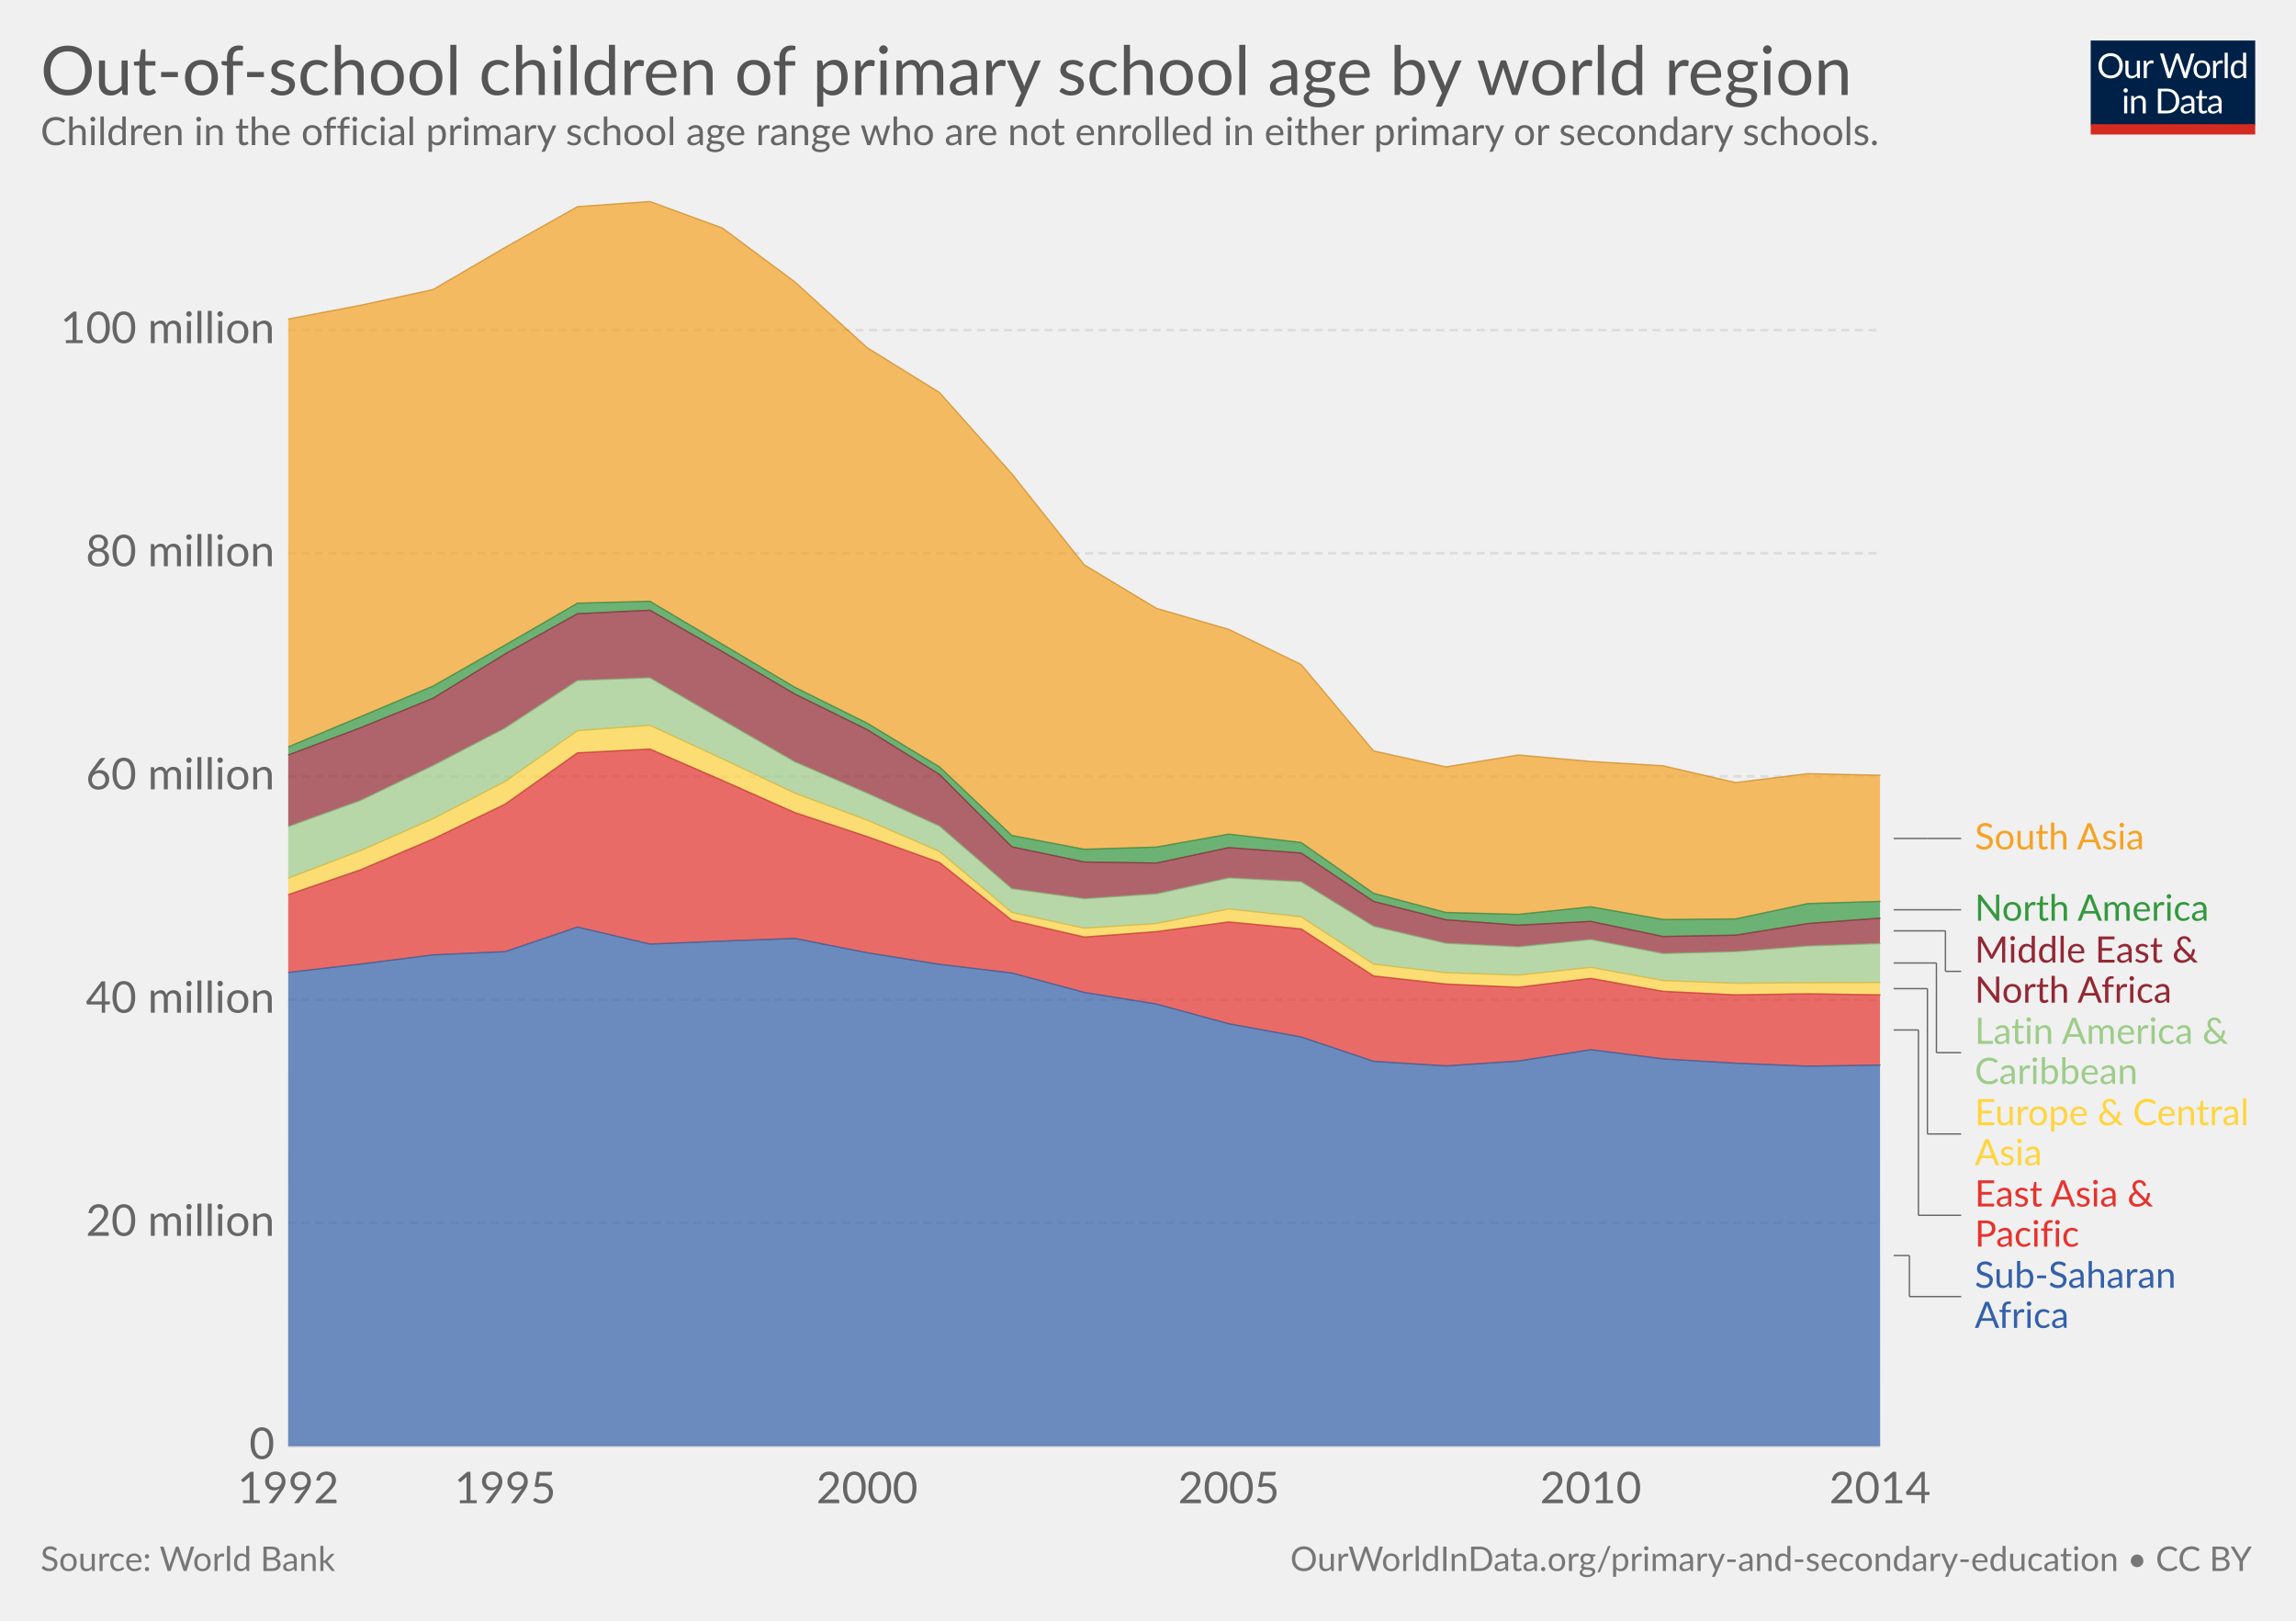
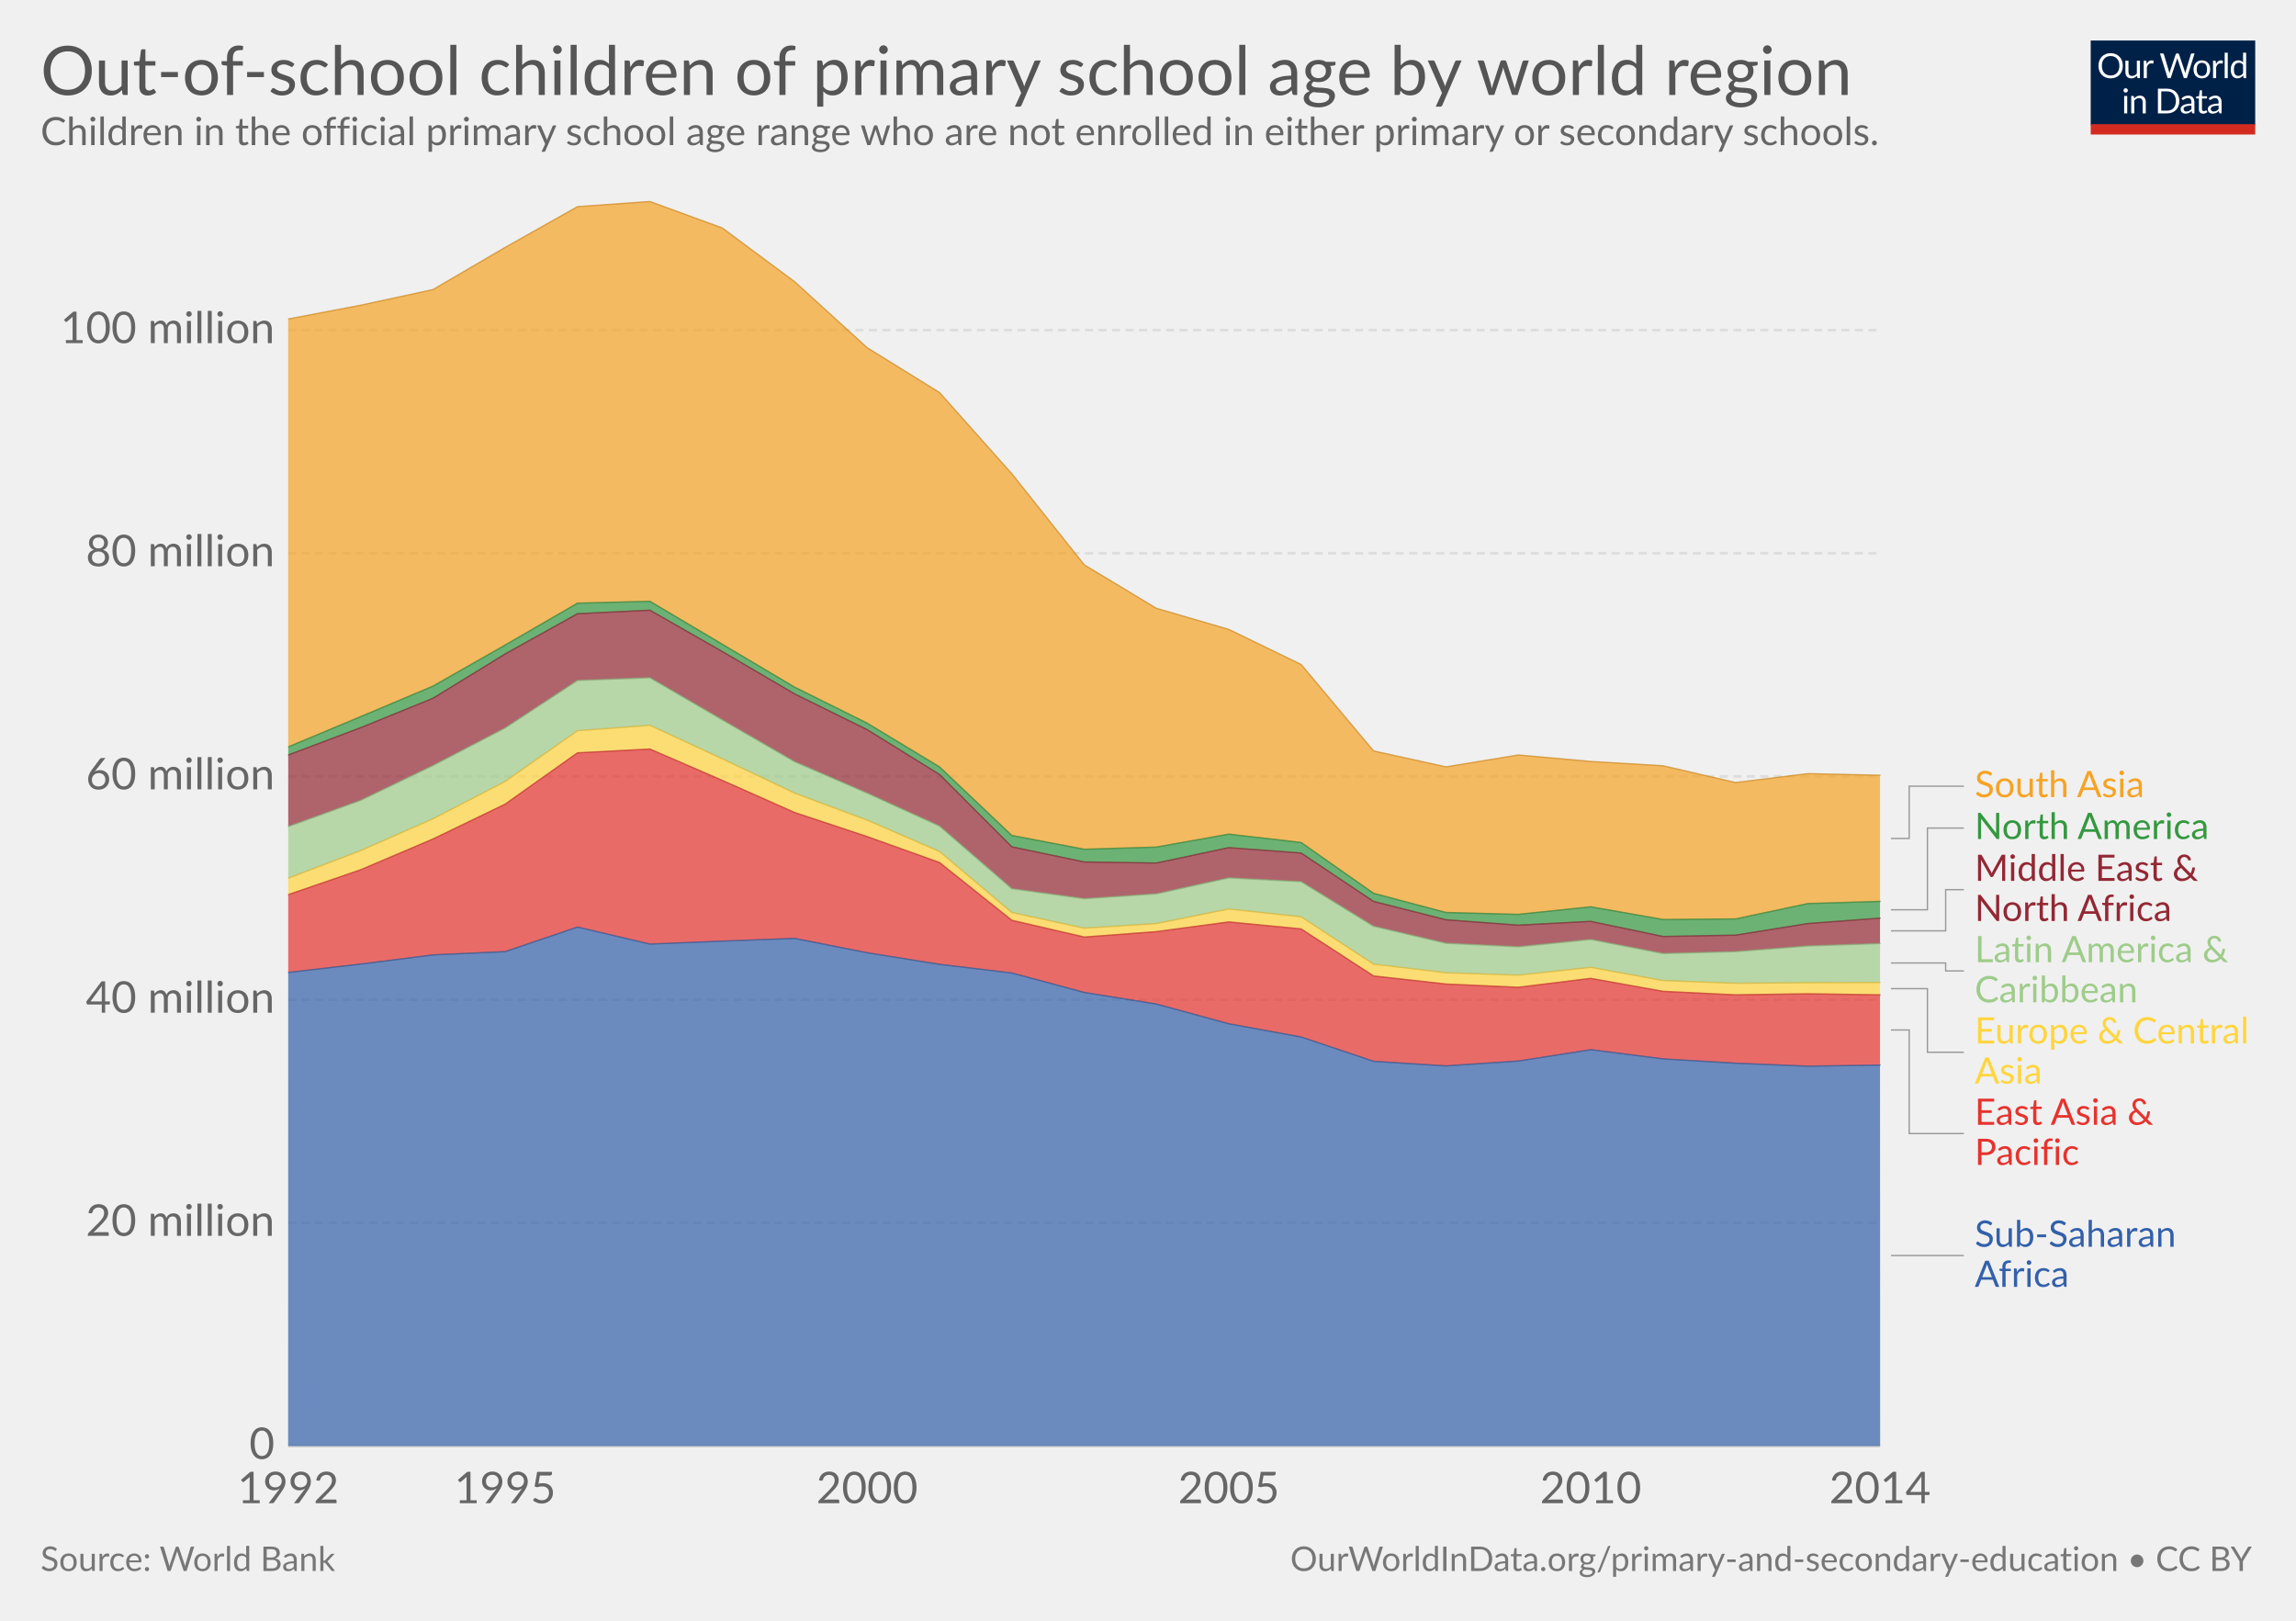
<svg xmlns="http://www.w3.org/2000/svg" version="1.1" style="font-family:Lato, 'Helvetica Neue', Helvetica, Arial, sans-serif;font-size:18px;background-color:white;text-rendering:optimizeLegibility;-webkit-font-smoothing:antialiased" width="850" height="600">
  <g class="HeaderView">
    <g transform="translate(774, 15) scale(0.29)">
      <svg width="210" height="120" viewBox="0 0 210 120" fill="none">
        <g clip-path="url(#clip0)">
          <path d="M0 0H210V107.89H0V0Z" fill="#002147" />
          <path d="M40.979 32.248C40.979 34.609 40.605 36.78 39.857 38.76C39.109 40.725 38.053 42.419 36.689 43.842C35.325 45.265 33.682 46.372 31.761 47.164C29.854 47.941 27.742 48.33 25.425 48.33C23.107 48.33 20.995 47.941 19.089 47.164C17.182 46.372 15.547 45.265 14.183 43.842C12.819 42.419 11.763 40.725 11.015 38.76C10.267 36.78 9.893 34.609 9.893 32.248C9.893 29.887 10.267 27.723 11.015 25.758C11.763 23.778 12.819 22.077 14.183 20.654C15.547 19.217 17.182 18.102 19.089 17.31C20.995 16.518 23.107 16.122 25.425 16.122C27.742 16.122 29.854 16.518 31.761 17.31C33.682 18.102 35.325 19.217 36.689 20.654C38.053 22.077 39.109 23.778 39.857 25.758C40.605 27.723 40.979 29.887 40.979 32.248ZM36.601 32.248C36.601 30.312 36.337 28.574 35.809 27.034C35.281 25.494 34.533 24.196 33.565 23.14C32.597 22.069 31.423 21.248 30.045 20.676C28.666 20.104 27.126 19.818 25.425 19.818C23.738 19.818 22.205 20.104 20.827 20.676C19.448 21.248 18.267 22.069 17.285 23.14C16.317 24.196 15.569 25.494 15.041 27.034C14.513 28.574 14.249 30.312 14.249 32.248C14.249 34.184 14.513 35.922 15.041 37.462C15.569 38.987 16.317 40.285 17.285 41.356C18.267 42.412 19.448 43.226 20.827 43.798C22.205 44.355 23.738 44.634 25.425 44.634C27.126 44.634 28.666 44.355 30.045 43.798C31.423 43.226 32.597 42.412 33.565 41.356C34.533 40.285 35.281 38.987 35.809 37.462C36.337 35.922 36.601 34.184 36.601 32.248ZM62.823 25.714V48H60.491C59.934 48 59.582 47.729 59.435 47.186L59.127 44.788C58.159 45.859 57.074 46.724 55.871 47.384C54.669 48.029 53.29 48.352 51.735 48.352C50.518 48.352 49.44 48.154 48.501 47.758C47.577 47.347 46.8 46.775 46.169 46.042C45.539 45.309 45.062 44.421 44.739 43.38C44.431 42.339 44.277 41.187 44.277 39.926V25.714H48.193V39.926C48.193 41.613 48.575 42.918 49.337 43.842C50.115 44.766 51.295 45.228 52.879 45.228C54.038 45.228 55.116 44.957 56.113 44.414C57.125 43.857 58.057 43.094 58.907 42.126V25.714H62.823ZM71.43 30.18C72.135 28.655 73 27.467 74.027 26.616C75.053 25.751 76.307 25.318 77.789 25.318C78.258 25.318 78.705 25.369 79.131 25.472C79.571 25.575 79.959 25.736 80.297 25.956L80.011 28.882C79.923 29.249 79.703 29.432 79.351 29.432C79.145 29.432 78.845 29.388 78.449 29.3C78.053 29.212 77.605 29.168 77.107 29.168C76.403 29.168 75.772 29.271 75.215 29.476C74.672 29.681 74.181 29.989 73.741 30.4C73.315 30.796 72.927 31.295 72.575 31.896C72.237 32.483 71.929 33.157 71.651 33.92V48H67.713V25.714H69.957C70.382 25.714 70.675 25.795 70.837 25.956C70.998 26.117 71.108 26.396 71.167 26.792L71.43 30.18ZM132.589 16.474L122.755 48H118.927L110.941 23.954C110.867 23.719 110.794 23.47 110.721 23.206C110.662 22.942 110.596 22.663 110.523 22.37C110.449 22.663 110.376 22.942 110.303 23.206C110.23 23.47 110.156 23.719 110.083 23.954L102.053 48H98.225L88.391 16.474H91.933C92.314 16.474 92.629 16.569 92.879 16.76C93.143 16.951 93.311 17.193 93.385 17.486L99.897 39.398C99.999 39.794 100.095 40.219 100.183 40.674C100.285 41.129 100.381 41.613 100.469 42.126C100.571 41.613 100.674 41.129 100.777 40.674C100.894 40.205 101.019 39.779 101.151 39.398L108.565 17.486C108.653 17.237 108.821 17.009 109.071 16.804C109.335 16.584 109.65 16.474 110.017 16.474H111.249C111.63 16.474 111.938 16.569 112.173 16.76C112.407 16.951 112.583 17.193 112.701 17.486L120.093 39.398C120.225 39.779 120.342 40.19 120.445 40.63C120.562 41.07 120.672 41.532 120.775 42.016C120.848 41.532 120.929 41.07 121.017 40.63C121.105 40.19 121.2 39.779 121.303 39.398L127.837 17.486C127.91 17.222 128.072 16.987 128.321 16.782C128.585 16.577 128.9 16.474 129.267 16.474H132.589ZM141.94 25.362C143.568 25.362 145.034 25.633 146.34 26.176C147.645 26.719 148.76 27.489 149.684 28.486C150.608 29.483 151.312 30.693 151.796 32.116C152.294 33.524 152.544 35.101 152.544 36.846C152.544 38.606 152.294 40.19 151.796 41.598C151.312 43.006 150.608 44.209 149.684 45.206C148.76 46.203 147.645 46.973 146.34 47.516C145.034 48.044 143.568 48.308 141.94 48.308C140.297 48.308 138.816 48.044 137.496 47.516C136.19 46.973 135.076 46.203 134.152 45.206C133.228 44.209 132.516 43.006 132.018 41.598C131.534 40.19 131.292 38.606 131.292 36.846C131.292 35.101 131.534 33.524 132.018 32.116C132.516 30.693 133.228 29.483 134.152 28.486C135.076 27.489 136.19 26.719 137.496 26.176C138.816 25.633 140.297 25.362 141.94 25.362ZM141.94 45.25C144.14 45.25 145.782 44.517 146.868 43.05C147.953 41.569 148.496 39.508 148.496 36.868C148.496 34.213 147.953 32.145 146.868 30.664C145.782 29.183 144.14 28.442 141.94 28.442C140.825 28.442 139.85 28.633 139.014 29.014C138.192 29.395 137.503 29.945 136.946 30.664C136.403 31.383 135.992 32.27 135.714 33.326C135.45 34.367 135.318 35.548 135.318 36.868C135.318 39.508 135.86 41.569 136.946 43.05C138.046 44.517 139.71 45.25 141.94 45.25ZM159.908 30.18C160.612 28.655 161.478 27.467 162.504 26.616C163.531 25.751 164.785 25.318 166.266 25.318C166.736 25.318 167.183 25.369 167.608 25.472C168.048 25.575 168.437 25.736 168.774 25.956L168.488 28.882C168.4 29.249 168.18 29.432 167.828 29.432C167.623 29.432 167.322 29.388 166.926 29.3C166.53 29.212 166.083 29.168 165.584 29.168C164.88 29.168 164.25 29.271 163.692 29.476C163.15 29.681 162.658 29.989 162.218 30.4C161.793 30.796 161.404 31.295 161.052 31.896C160.715 32.483 160.407 33.157 160.128 33.92V48H156.19V25.714H158.434C158.86 25.714 159.153 25.795 159.314 25.956C159.476 26.117 159.586 26.396 159.644 26.792L159.908 30.18ZM174.946 15.594V48H171.03V15.594H174.946ZM194.496 31.016C193.763 30.033 192.971 29.351 192.12 28.97C191.269 28.574 190.316 28.376 189.26 28.376C187.192 28.376 185.601 29.117 184.486 30.598C183.371 32.079 182.814 34.191 182.814 36.934C182.814 38.386 182.939 39.633 183.188 40.674C183.437 41.701 183.804 42.551 184.288 43.226C184.772 43.886 185.366 44.37 186.07 44.678C186.774 44.986 187.573 45.14 188.468 45.14C189.759 45.14 190.881 44.847 191.834 44.26C192.802 43.673 193.689 42.845 194.496 41.774V31.016ZM198.412 15.594V48H196.08C195.523 48 195.171 47.729 195.024 47.186L194.672 44.48C193.719 45.624 192.633 46.548 191.416 47.252C190.199 47.956 188.791 48.308 187.192 48.308C185.916 48.308 184.757 48.066 183.716 47.582C182.675 47.083 181.787 46.357 181.054 45.404C180.321 44.451 179.756 43.263 179.36 41.84C178.964 40.417 178.766 38.782 178.766 36.934C178.766 35.291 178.986 33.766 179.426 32.358C179.866 30.935 180.497 29.703 181.318 28.662C182.139 27.621 183.144 26.807 184.332 26.22C185.535 25.619 186.884 25.318 188.38 25.318C189.744 25.318 190.91 25.553 191.878 26.022C192.861 26.477 193.733 27.115 194.496 27.936V15.594H198.412ZM46.614 70.714V93H42.698V70.714H46.614ZM47.45 63.718C47.45 64.099 47.369 64.459 47.208 64.796C47.061 65.119 46.856 65.412 46.592 65.676C46.343 65.925 46.042 66.123 45.69 66.27C45.352 66.417 44.993 66.49 44.612 66.49C44.23 66.49 43.871 66.417 43.534 66.27C43.211 66.123 42.925 65.925 42.676 65.676C42.426 65.412 42.228 65.119 42.082 64.796C41.935 64.459 41.862 64.099 41.862 63.718C41.862 63.337 41.935 62.977 42.082 62.64C42.228 62.288 42.426 61.987 42.676 61.738C42.925 61.474 43.211 61.269 43.534 61.122C43.871 60.975 44.23 60.902 44.612 60.902C44.993 60.902 45.352 60.975 45.69 61.122C46.042 61.269 46.343 61.474 46.592 61.738C46.856 61.987 47.061 62.288 47.208 62.64C47.369 62.977 47.45 63.337 47.45 63.718ZM55.424 73.948C55.908 73.405 56.422 72.914 56.964 72.474C57.507 72.034 58.079 71.66 58.68 71.352C59.296 71.029 59.941 70.787 60.616 70.626C61.306 70.45 62.046 70.362 62.838 70.362C64.055 70.362 65.126 70.567 66.05 70.978C66.989 71.374 67.766 71.946 68.382 72.694C69.013 73.427 69.49 74.315 69.812 75.356C70.135 76.397 70.296 77.549 70.296 78.81V93H66.358V78.81C66.358 77.123 65.969 75.818 65.192 74.894C64.43 73.955 63.264 73.486 61.694 73.486C60.535 73.486 59.45 73.765 58.438 74.322C57.441 74.879 56.517 75.635 55.666 76.588V93H51.728V70.714H54.082C54.639 70.714 54.984 70.985 55.116 71.528L55.424 73.948ZM113.129 77.248C113.129 79.609 112.755 81.758 112.007 83.694C111.259 85.63 110.203 87.287 108.839 88.666C107.475 90.045 105.832 91.115 103.911 91.878C102.004 92.626 99.892 93 97.575 93H85.805V61.474H97.575C99.892 61.474 102.004 61.855 103.911 62.618C105.832 63.366 107.475 64.437 108.839 65.83C110.203 67.209 111.259 68.866 112.007 70.802C112.755 72.738 113.129 74.887 113.129 77.248ZM108.751 77.248C108.751 75.312 108.487 73.581 107.959 72.056C107.431 70.531 106.683 69.24 105.715 68.184C104.747 67.128 103.574 66.321 102.195 65.764C100.816 65.207 99.276 64.928 97.575 64.928H90.073V89.546H97.575C99.276 89.546 100.816 89.267 102.195 88.71C103.574 88.153 104.747 87.353 105.715 86.312C106.683 85.256 107.431 83.965 107.959 82.44C108.487 80.915 108.751 79.184 108.751 77.248ZM128.553 82.968C126.749 83.027 125.209 83.173 123.933 83.408C122.672 83.628 121.638 83.921 120.831 84.288C120.039 84.655 119.46 85.087 119.093 85.586C118.741 86.085 118.565 86.642 118.565 87.258C118.565 87.845 118.661 88.351 118.851 88.776C119.042 89.201 119.299 89.553 119.621 89.832C119.959 90.096 120.347 90.294 120.787 90.426C121.242 90.543 121.726 90.602 122.239 90.602C122.929 90.602 123.559 90.536 124.131 90.404C124.703 90.257 125.239 90.052 125.737 89.788C126.251 89.524 126.735 89.209 127.189 88.842C127.659 88.475 128.113 88.057 128.553 87.588V82.968ZM115.903 73.86C117.135 72.672 118.463 71.785 119.885 71.198C121.308 70.611 122.885 70.318 124.615 70.318C125.862 70.318 126.969 70.523 127.937 70.934C128.905 71.345 129.719 71.917 130.379 72.65C131.039 73.383 131.538 74.271 131.875 75.312C132.213 76.353 132.381 77.497 132.381 78.744V93H130.643C130.262 93 129.969 92.941 129.763 92.824C129.558 92.692 129.397 92.443 129.279 92.076L128.839 89.964C128.253 90.507 127.681 90.991 127.123 91.416C126.566 91.827 125.979 92.179 125.363 92.472C124.747 92.751 124.087 92.963 123.383 93.11C122.694 93.271 121.924 93.352 121.073 93.352C120.208 93.352 119.394 93.235 118.631 93C117.869 92.751 117.201 92.384 116.629 91.9C116.072 91.416 115.625 90.807 115.287 90.074C114.965 89.326 114.803 88.446 114.803 87.434C114.803 86.554 115.045 85.711 115.529 84.904C116.013 84.083 116.798 83.357 117.883 82.726C118.969 82.095 120.384 81.582 122.129 81.186C123.875 80.775 126.016 80.541 128.553 80.482V78.744C128.553 77.013 128.179 75.708 127.431 74.828C126.683 73.933 125.591 73.486 124.153 73.486C123.185 73.486 122.371 73.611 121.711 73.86C121.066 74.095 120.501 74.366 120.017 74.674C119.548 74.967 119.137 75.239 118.785 75.488C118.448 75.723 118.111 75.84 117.773 75.84C117.509 75.84 117.282 75.774 117.091 75.642C116.901 75.495 116.739 75.319 116.607 75.114L115.903 73.86ZM143.568 93.352C141.808 93.352 140.451 92.861 139.498 91.878C138.559 90.895 138.09 89.48 138.09 87.632V73.992H135.406C135.171 73.992 134.973 73.926 134.812 73.794C134.65 73.647 134.57 73.427 134.57 73.134V71.572L138.222 71.11L139.124 64.224C139.168 64.004 139.263 63.828 139.41 63.696C139.571 63.549 139.776 63.476 140.026 63.476H142.006V71.154H148.452V73.992H142.006V87.368C142.006 88.307 142.233 89.003 142.688 89.458C143.142 89.913 143.729 90.14 144.448 90.14C144.858 90.14 145.21 90.089 145.504 89.986C145.812 89.869 146.076 89.744 146.296 89.612C146.516 89.48 146.699 89.363 146.846 89.26C147.007 89.143 147.146 89.084 147.264 89.084C147.469 89.084 147.652 89.209 147.814 89.458L148.958 91.328C148.283 91.959 147.469 92.457 146.516 92.824C145.562 93.176 144.58 93.352 143.568 93.352ZM163.253 82.968C161.449 83.027 159.909 83.173 158.633 83.408C157.372 83.628 156.338 83.921 155.531 84.288C154.739 84.655 154.16 85.087 153.793 85.586C153.441 86.085 153.265 86.642 153.265 87.258C153.265 87.845 153.36 88.351 153.551 88.776C153.742 89.201 153.998 89.553 154.321 89.832C154.658 90.096 155.047 90.294 155.487 90.426C155.942 90.543 156.426 90.602 156.939 90.602C157.628 90.602 158.259 90.536 158.831 90.404C159.403 90.257 159.938 90.052 160.437 89.788C160.95 89.524 161.434 89.209 161.889 88.842C162.358 88.475 162.813 88.057 163.253 87.588V82.968ZM150.603 73.86C151.835 72.672 153.162 71.785 154.585 71.198C156.008 70.611 157.584 70.318 159.315 70.318C160.562 70.318 161.669 70.523 162.637 70.934C163.605 71.345 164.419 71.917 165.079 72.65C165.739 73.383 166.238 74.271 166.575 75.312C166.912 76.353 167.081 77.497 167.081 78.744V93H165.343C164.962 93 164.668 92.941 164.463 92.824C164.258 92.692 164.096 92.443 163.979 92.076L163.539 89.964C162.952 90.507 162.38 90.991 161.823 91.416C161.266 91.827 160.679 92.179 160.063 92.472C159.447 92.751 158.787 92.963 158.083 93.11C157.394 93.271 156.624 93.352 155.773 93.352C154.908 93.352 154.094 93.235 153.331 93C152.568 92.751 151.901 92.384 151.329 91.9C150.772 91.416 150.324 90.807 149.987 90.074C149.664 89.326 149.503 88.446 149.503 87.434C149.503 86.554 149.745 85.711 150.229 84.904C150.713 84.083 151.498 83.357 152.583 82.726C153.668 82.095 155.084 81.582 156.829 81.186C158.574 80.775 160.716 80.541 163.253 80.482V78.744C163.253 77.013 162.879 75.708 162.131 74.828C161.383 73.933 160.29 73.486 158.853 73.486C157.885 73.486 157.071 73.611 156.411 73.86C155.766 74.095 155.201 74.366 154.717 74.674C154.248 74.967 153.837 75.239 153.485 75.488C153.148 75.723 152.81 75.84 152.473 75.84C152.209 75.84 151.982 75.774 151.791 75.642C151.6 75.495 151.439 75.319 151.307 75.114L150.603 73.86Z" fill="white" />
          <rect y="106.789" width="210" height="13.211" fill="#D42B21" />
        </g>
        <defs>
          <clipPath id="clip0">
            <rect width="210" height="120" fill="white" />
          </clipPath>
        </defs>
      </svg>
    </g>
    <a href="https://ourworldindata.org/grapher/out-of-school-children-of-primary-school-age-by-world-region" target="_blank">
      <text font-size="25.20" x="15.0" y="35.2" fill="#555">
        <tspan x="15" y="35.16">Out-of-school children of primary school age by world region</tspan>
      </text>
    </a>
    <text font-size="14.40" x="15.0" y="53.7" fill="#666">
      <tspan x="15" y="53.72">Children in the official primary school age range who are not enrolled in either primary or secondary schools.</tspan>
    </text>
  </g>
  <g class="StackedArea">
    <defs>
-       <clipPath id="boundsClip-9">
+       <clipPath id="boundsClip-23">
        <rect x="106.67" y="0" width="820" height="963.8" />
      </clipPath>
    </defs>
    <g class="AxisBoxView">
      <g class="HorizontalAxis">
        <text x="106.7" y="556.5" fill="#666" text-anchor="middle" font-size="16.2">1992</text>
        <text x="187" y="556.5" fill="#666" text-anchor="middle" font-size="16.2">1995</text>
        <text x="321" y="556.5" fill="#666" text-anchor="middle" font-size="16.2">2000</text>
        <text x="454.9" y="556.5" fill="#666" text-anchor="middle" font-size="16.2">2005</text>
        <text x="588.9" y="556.5" fill="#666" text-anchor="middle" font-size="16.2">2010</text>
        <text x="696" y="556.5" fill="#666" text-anchor="middle" font-size="16.2">2014</text>
      </g>
      <g class="VerticalAxis">
        <text x="101.67" y="535.3" fill="#666" dominant-baseline="middle" text-anchor="end" font-size="16.2">0  </text>
        <text x="101.67" y="452.7" fill="#666" dominant-baseline="middle" text-anchor="end" font-size="16.2">20 million  </text>
        <text x="101.67" y="370.1" fill="#666" dominant-baseline="middle" text-anchor="end" font-size="16.2">40 million  </text>
        <text x="101.67" y="287.4" fill="#666" dominant-baseline="middle" text-anchor="end" font-size="16.2">60 million  </text>
        <text x="101.67" y="204.8" fill="#666" dominant-baseline="middle" text-anchor="end" font-size="16.2">80 million  </text>
        <text x="101.67" y="122.2" fill="#666" dominant-baseline="middle" text-anchor="end" font-size="16.2">100 million  </text>
      </g>
      <g class="AxisGridLines">
        <line x1="106.67" y1="535.3" x2="696.05" y2="535.3" stroke="#ccc" />
        <line x1="106.67" y1="452.7" x2="696.05" y2="452.7" stroke="#ddd" stroke-dasharray="3,2" />
        <line x1="106.67" y1="370.1" x2="696.05" y2="370.1" stroke="#ddd" stroke-dasharray="3,2" />
        <line x1="106.67" y1="287.4" x2="696.05" y2="287.4" stroke="#ddd" stroke-dasharray="3,2" />
        <line x1="106.67" y1="204.8" x2="696.05" y2="204.8" stroke="#ddd" stroke-dasharray="3,2" />
        <line x1="106.67" y1="122.2" x2="696.05" y2="122.2" stroke="#ddd" stroke-dasharray="3,2" />
      </g>
    </g>
-     <g clip-path="url(#boundsClip-9)">
-       <g class="HeightedLegend">
+     <g clip-path="url(#boundsClip-23)">
+       <g class="HeightedLegend" style="cursor:default">
        <g class="legendMark">
          <g class="indicator">
-             <line x1="701.05" y1="310.4" x2="713.55" y2="310.4" stroke="#666" stroke-width="0.5" />
-             <line x1="713.55" y1="310.4" x2="713.55" y2="310.4" stroke="#666" stroke-width="0.5" />
-             <line x1="713.55" y1="310.4" x2="726.05" y2="310.4" stroke="#666" stroke-width="0.5" />
+             <path d="M700.05,310.4 H706.8 V291.05 H727.05" stroke="#999" stroke-width="0.5" fill="none" />
          </g>
-           <rect x="696.05" y="303.65" width="100.61" height="13.5" fill="#fff" opacity="0" />
-           <text font-size="13.50" x="731.0" y="314.4" fill="#f6a324">
-             <tspan x="731.05" y="314.45">South Asia</tspan>
+           <rect x="696.05" y="284.3" width="100.61" height="13.5" fill="#fff" opacity="0" />
+           <text font-size="13.50" x="731.0" y="295.1" fill="#f6a324">
+             <tspan x="731.05" y="295.1">South Asia</tspan>
          </text>
        </g>
        <g class="legendMark">
          <g class="indicator">
-             <line x1="701.05" y1="336.8" x2="723.55" y2="336.8" stroke="#666" stroke-width="0.5" />
-             <line x1="723.55" y1="336.8" x2="723.55" y2="336.8" stroke="#666" stroke-width="0.5" />
-             <line x1="723.55" y1="336.8" x2="726.05" y2="336.8" stroke="#666" stroke-width="0.5" />
+             <path d="M700.05,336.8 H713.55 V306.55 H727.05" stroke="#999" stroke-width="0.5" fill="none" />
          </g>
-           <rect x="696.05" y="330.05" width="121.4" height="13.5" fill="#fff" opacity="0" />
-           <text font-size="13.50" x="731.0" y="340.9" fill="#34983f">
-             <tspan x="731.05" y="340.85">North America</tspan>
+           <rect x="696.05" y="299.8" width="121.4" height="13.5" fill="#fff" opacity="0" />
+           <text font-size="13.50" x="731.0" y="310.6" fill="#34983f">
+             <tspan x="731.05" y="310.6">North America</tspan>
          </text>
        </g>
        <g class="legendMark">
          <g class="indicator">
-             <line x1="701.05" y1="344.6" x2="720.217" y2="344.6" stroke="#666" stroke-width="0.5" />
-             <line x1="720.217" y1="344.6" x2="720.217" y2="359.6" stroke="#666" stroke-width="0.5" />
-             <line x1="720.217" y1="359.6" x2="726.05" y2="359.6" stroke="#666" stroke-width="0.5" />
+             <path d="M700.05,344.6 H720.3 V329.35 H727.05" stroke="#999" stroke-width="0.5" fill="none" />
          </g>
-           <rect x="696.05" y="345.55" width="118.565" height="28.1" fill="#fff" opacity="0" />
-           <text font-size="13.50" x="731.0" y="356.4" fill="#932834">
-             <tspan x="731.05" y="356.35">Middle East &amp;</tspan>
-             <tspan x="731.05" y="371.2">North Africa</tspan>
+           <rect x="696.05" y="315.3" width="118.565" height="28.1" fill="#fff" opacity="0" />
+           <text font-size="13.50" x="731.0" y="326.1" fill="#932834">
+             <tspan x="731.05" y="326.1">Middle East &amp;</tspan>
+             <tspan x="731.05" y="340.95">North Africa</tspan>
          </text>
        </g>
        <g class="legendMark">
          <g class="indicator">
-             <line x1="701.05" y1="356.5" x2="716.883" y2="356.5" stroke="#666" stroke-width="0.5" />
-             <line x1="716.883" y1="356.5" x2="716.883" y2="389.7" stroke="#666" stroke-width="0.5" />
-             <line x1="716.883" y1="389.7" x2="726.05" y2="389.7" stroke="#666" stroke-width="0.5" />
+             <path d="M700.05,356.5 H720.3 V359.45 H727.05" stroke="#999" stroke-width="0.5" fill="none" />
          </g>
-           <rect x="696.05" y="375.65" width="130.58" height="28.1" fill="#fff" opacity="0" />
-           <text font-size="13.50" x="731.0" y="386.5" fill="#9ecc8a">
-             <tspan x="731.05" y="386.45">Latin America &amp;</tspan>
-             <tspan x="731.05" y="401.3">Caribbean</tspan>
+           <rect x="696.05" y="345.4" width="130.58" height="28.1" fill="#fff" opacity="0" />
+           <text font-size="13.50" x="731.0" y="356.2" fill="#9ecc8a">
+             <tspan x="731.05" y="356.2">Latin America &amp;</tspan>
+             <tspan x="731.05" y="371.05">Caribbean</tspan>
          </text>
        </g>
        <g class="legendMark">
          <g class="indicator">
-             <line x1="701.05" y1="366" x2="713.55" y2="366" stroke="#666" stroke-width="0.5" />
-             <line x1="713.55" y1="366" x2="713.55" y2="419.8" stroke="#666" stroke-width="0.5" />
-             <line x1="713.55" y1="419.8" x2="726.05" y2="419.8" stroke="#666" stroke-width="0.5" />
+             <path d="M700.05,366 H713.55 V389.55 H727.05" stroke="#999" stroke-width="0.5" fill="none" />
          </g>
-           <rect x="696.05" y="405.75" width="138.95" height="28.1" fill="#fff" opacity="0" />
-           <text font-size="13.50" x="731.0" y="416.6" fill="#ffd53e">
-             <tspan x="731.05" y="416.55">Europe &amp; Central</tspan>
-             <tspan x="731.05" y="431.4">Asia</tspan>
+           <rect x="696.05" y="375.5" width="138.95" height="28.1" fill="#fff" opacity="0" />
+           <text font-size="13.50" x="731.0" y="386.3" fill="#ffd53e">
+             <tspan x="731.05" y="386.3">Europe &amp; Central</tspan>
+             <tspan x="731.05" y="401.15">Asia</tspan>
          </text>
        </g>
        <g class="legendMark">
          <g class="indicator">
-             <line x1="701.05" y1="381.3" x2="710.217" y2="381.3" stroke="#666" stroke-width="0.5" />
-             <line x1="710.217" y1="381.3" x2="710.217" y2="449.9" stroke="#666" stroke-width="0.5" />
-             <line x1="710.217" y1="449.9" x2="726.05" y2="449.9" stroke="#666" stroke-width="0.5" />
+             <path d="M700.05,381.3 H706.8 V419.65 H727.05" stroke="#999" stroke-width="0.5" fill="none" />
          </g>
-           <rect x="696.05" y="435.85" width="105.065" height="28.1" fill="#fff" opacity="0" />
-           <text font-size="13.50" x="731.0" y="446.7" fill="#e6332e">
-             <tspan x="731.05" y="446.65">East Asia &amp;</tspan>
-             <tspan x="731.05" y="461.5">Pacific</tspan>
+           <rect x="696.05" y="405.6" width="105.065" height="28.1" fill="#fff" opacity="0" />
+           <text font-size="13.50" x="731.0" y="416.4" fill="#e6332e">
+             <tspan x="731.05" y="416.4">East Asia &amp;</tspan>
+             <tspan x="731.05" y="431.25">Pacific</tspan>
          </text>
        </g>
        <g class="legendMark">
          <g class="indicator">
-             <line x1="701.05" y1="464.8" x2="706.883" y2="464.8" stroke="#666" stroke-width="0.5" />
-             <line x1="706.883" y1="464.8" x2="706.883" y2="480" stroke="#666" stroke-width="0.5" />
-             <line x1="706.883" y1="480" x2="726.05" y2="480" stroke="#666" stroke-width="0.5" />
+             <path d="M700.05,464.8 H713.55 V464.8 H727.05" stroke="#999" stroke-width="0.5" fill="none" />
          </g>
-           <rect x="696.05" y="465.95" width="114.92" height="28.1" fill="#fff" opacity="0" />
-           <text font-size="13.50" x="731.0" y="476.8" fill="#3360a9">
-             <tspan x="731.05" y="476.75">Sub-Saharan</tspan>
-             <tspan x="731.05" y="491.6">Africa</tspan>
+           <rect x="696.05" y="450.75" width="114.92" height="28.1" fill="#fff" opacity="0" />
+           <text font-size="13.50" x="731.0" y="461.6" fill="#3360a9">
+             <tspan x="731.05" y="461.55">Sub-Saharan</tspan>
+             <tspan x="731.05" y="476.4">Africa</tspan>
          </text>
        </g>
      </g>
      <g class="Areas">
        <rect x="106.67" y="74.6" width="589.38" height="460.7" opacity="0" fill="rgba(255,255,255,0)" />
        <path class="Sub__002dSaharan-Africa_0-area" stroke-linecap="round" d="M106.7 360L133.5 356.9L160.3 353.5L187 352.3L213.8 343.2L240.6 349.5L267.4 348.4L294.2 347.4L321 352.7L347.8 357L374.6 360.2L401.4 367.4L428.1 371.7L454.9 379L481.7 383.9L508.5 392.9L535.3 394.6L562.1 392.8L588.9 388.6L615.7 392L642.5 393.6L669.3 394.7L696 394.3L696.05 535.3L106.67 535.3" fill="#3360a9" fill-opacity="0.7" />
        <path class="East-Asia-__0026-Pacific_0-area" stroke-linecap="round" d="M106.7 331.2L133.5 322L160.3 310.6L187 297.7L213.8 278.7L240.6 277.3L267.4 288.9L294.2 300.8L321 309.7L347.8 319.3L374.6 340.7L401.4 346.9L428.1 344.9L454.9 341.3L481.7 343.9L508.5 361.3L535.3 364.3L562.1 365.5L588.9 362.2L615.7 367L642.5 368.3L669.3 367.9L696 368.3L696 394.3L669.3 394.7L642.5 393.6L615.7 392L588.9 388.6L562.1 392.8L535.3 394.6L508.5 392.9L481.7 383.9L454.9 379L428.1 371.7L401.4 367.4L374.6 360.2L347.8 357L321 352.7L294.2 347.4L267.4 348.4L240.6 349.5L213.8 343.2L187 352.3L160.3 353.5L133.5 356.9L106.7 360" fill="#e6332e" fill-opacity="0.7" />
        <path class="Europe-__0026-Central-Asia_0-area" stroke-linecap="round" d="M106.7 325.1L133.5 314.9L160.3 303.1L187 289.3L213.8 270.5L240.6 268.5L267.4 280.9L294.2 293.6L321 303.6L347.8 315.2L374.6 337.8L401.4 343.6L428.1 341.9L454.9 336.5L481.7 339.4L508.5 356.9L535.3 360.1L562.1 361L588.9 358.1L615.7 363L642.5 364L669.3 363.8L696 363.7L696 368.3L669.3 367.9L642.5 368.3L615.7 367L588.9 362.2L562.1 365.5L535.3 364.3L508.5 361.3L481.7 343.9L454.9 341.3L428.1 344.9L401.4 346.9L374.6 340.7L347.8 319.3L321 309.7L294.2 300.8L267.4 288.9L240.6 277.3L213.8 278.7L187 297.7L160.3 310.6L133.5 322L106.7 331.2" fill="#ffd53e" fill-opacity="0.7" />
        <path class="Latin-America-__0026-Caribbean_0-area" stroke-linecap="round" d="M106.7 306L133.5 296.3L160.3 283.4L187 269.5L213.8 251.9L240.6 250.9L267.4 266.5L294.2 282L321 293.6L347.8 305.8L374.6 329L401.4 332.7L428.1 330.9L454.9 325L481.7 326.4L508.5 342.9L535.3 349.2L562.1 350.5L588.9 347.8L615.7 353L642.5 352.3L669.3 350.2L696 349.3L696 363.7L669.3 363.8L642.5 364L615.7 363L588.9 358.1L562.1 361L535.3 360.1L508.5 356.9L481.7 339.4L454.9 336.5L428.1 341.9L401.4 343.6L374.6 337.8L347.8 315.2L321 303.6L294.2 293.6L267.4 280.9L240.6 268.5L213.8 270.5L187 289.3L160.3 303.1L133.5 314.9L106.7 325.1" fill="#9ecc8a" fill-opacity="0.7" />
        <path class="Middle-East-__0026-North-Africa_0-area" stroke-linecap="round" d="M106.7 279.5L133.5 269.4L160.3 258.5L187 242.1L213.8 227.2L240.6 225.9L267.4 241.2L294.2 256.9L321 270.1L347.8 286.7L374.6 313.5L401.4 319.1L428.1 319.5L454.9 313.8L481.7 315.8L508.5 333.7L535.3 340.5L562.1 342.5L588.9 341.1L615.7 346.7L642.5 346.2L669.3 341.9L696 339.9L696 349.3L669.3 350.2L642.5 352.3L615.7 353L588.9 347.8L562.1 350.5L535.3 349.2L508.5 342.9L481.7 326.4L454.9 325L428.1 330.9L401.4 332.7L374.6 329L347.8 305.8L321 293.6L294.2 282L267.4 266.5L240.6 250.9L213.8 251.9L187 269.5L160.3 283.4L133.5 296.3L106.7 306" fill="#932834" fill-opacity="0.7" />
        <path class="North-America_0-area" stroke-linecap="round" d="M106.7 276.5L133.5 265.3L160.3 254L187 238.8L213.8 223.3L240.6 222.6L267.4 238.5L294.2 254.4L321 267.7L347.8 283.9L374.6 309.3L401.4 314.4L428.1 313.6L454.9 308.8L481.7 311.9L508.5 330.7L535.3 337.8L562.1 338.5L588.9 335.7L615.7 340.4L642.5 340.2L669.3 334.5L696 333.7L696 339.9L669.3 341.9L642.5 346.2L615.7 346.7L588.9 341.1L562.1 342.5L535.3 340.5L508.5 333.7L481.7 315.8L454.9 313.8L428.1 319.5L401.4 319.1L374.6 313.5L347.8 286.7L321 270.1L294.2 256.9L267.4 241.2L240.6 225.9L213.8 227.2L187 242.1L160.3 258.5L133.5 269.4L106.7 279.5" fill="#34983f" fill-opacity="0.7" />
        <path class="South-Asia_0-area" stroke-linecap="round" d="M106.7 118.1L133.5 113L160.3 107.2L187 91.6L213.8 76.5L240.6 74.6L267.4 84.4L294.2 104.3L321 128.7L347.8 145.3L374.6 175.4L401.4 209.1L428.1 225.2L454.9 233L481.7 246L508.5 278L535.3 283.9L562.1 279.5L588.9 281.9L615.7 283.5L642.5 289.7L669.3 286.4L696 287L696 333.7L669.3 334.5L642.5 340.2L615.7 340.4L588.9 335.7L562.1 338.5L535.3 337.8L508.5 330.7L481.7 311.9L454.9 308.8L428.1 313.6L401.4 314.4L374.6 309.3L347.8 283.9L321 267.7L294.2 254.4L267.4 238.5L240.6 222.6L213.8 223.3L187 238.8L160.3 254L133.5 265.3L106.7 276.5" fill="#f6a324" fill-opacity="0.7" />
        <path class="Sub__002dSaharan-Africa_0-border" stroke-linecap="round" d="M106.7 360L133.5 356.9L160.3 353.5L187 352.3L213.8 343.2L240.6 349.5L267.4 348.4L294.2 347.4L321 352.7L347.8 357L374.6 360.2L401.4 367.4L428.1 371.7L454.9 379L481.7 383.9L508.5 392.9L535.3 394.6L562.1 392.8L588.9 388.6L615.7 392L642.5 393.6L669.3 394.7L696 394.3" stroke="rgb(43, 80, 141)" stroke-opacity="0.7" stroke-width="0.5" fill="none" />
        <path class="East-Asia-__0026-Pacific_0-border" stroke-linecap="round" d="M106.7 331.2L133.5 322L160.3 310.6L187 297.7L213.8 278.7L240.6 277.3L267.4 288.9L294.2 300.8L321 309.7L347.8 319.3L374.6 340.7L401.4 346.9L428.1 344.9L454.9 341.3L481.7 343.9L508.5 361.3L535.3 364.3L562.1 365.5L588.9 362.2L615.7 367L642.5 368.3L669.3 367.9L696 368.3" stroke="rgb(192, 43, 38)" stroke-opacity="0.7" stroke-width="0.5" fill="none" />
        <path class="Europe-__0026-Central-Asia_0-border" stroke-linecap="round" d="M106.7 325.1L133.5 314.9L160.3 303.1L187 289.3L213.8 270.5L240.6 268.5L267.4 280.9L294.2 293.6L321 303.6L347.8 315.2L374.6 337.8L401.4 343.6L428.1 341.9L454.9 336.5L481.7 339.4L508.5 356.9L535.3 360.1L562.1 361L588.9 358.1L615.7 363L642.5 364L669.3 363.8L696 363.7" stroke="rgb(213, 178, 52)" stroke-opacity="0.7" stroke-width="0.5" fill="none" />
        <path class="Latin-America-__0026-Caribbean_0-border" stroke-linecap="round" d="M106.7 306L133.5 296.3L160.3 283.4L187 269.5L213.8 251.9L240.6 250.9L267.4 266.5L294.2 282L321 293.6L347.8 305.8L374.6 329L401.4 332.7L428.1 330.9L454.9 325L481.7 326.4L508.5 342.9L535.3 349.2L562.1 350.5L588.9 347.8L615.7 353L642.5 352.3L669.3 350.2L696 349.3" stroke="rgb(132, 171, 115)" stroke-opacity="0.7" stroke-width="0.5" fill="none" />
        <path class="Middle-East-__0026-North-Africa_0-border" stroke-linecap="round" d="M106.7 279.5L133.5 269.4L160.3 258.5L187 242.1L213.8 227.2L240.6 225.9L267.4 241.2L294.2 256.9L321 270.1L347.8 286.7L374.6 313.5L401.4 319.1L428.1 319.5L454.9 313.8L481.7 315.8L508.5 333.7L535.3 340.5L562.1 342.5L588.9 341.1L615.7 346.7L642.5 346.2L669.3 341.9L696 339.9" stroke="rgb(123, 33, 44)" stroke-opacity="0.7" stroke-width="0.5" fill="none" />
        <path class="North-America_0-border" stroke-linecap="round" d="M106.7 276.5L133.5 265.3L160.3 254L187 238.8L213.8 223.3L240.6 222.6L267.4 238.5L294.2 254.4L321 267.7L347.8 283.9L374.6 309.3L401.4 314.4L428.1 313.6L454.9 308.8L481.7 311.9L508.5 330.7L535.3 337.8L562.1 338.5L588.9 335.7L615.7 340.4L642.5 340.2L669.3 334.5L696 333.7" stroke="rgb(44, 127, 53)" stroke-opacity="0.7" stroke-width="0.5" fill="none" />
        <path class="South-Asia_0-border" stroke-linecap="round" d="M106.7 118.1L133.5 113L160.3 107.2L187 91.6L213.8 76.5L240.6 74.6L267.4 84.4L294.2 104.3L321 128.7L347.8 145.3L374.6 175.4L401.4 209.1L428.1 225.2L454.9 233L481.7 246L508.5 278L535.3 283.9L562.1 279.5L588.9 281.9L615.7 283.5L642.5 289.7L669.3 286.4L696 287" stroke="rgb(206, 136, 30)" stroke-opacity="0.7" stroke-width="0.5" fill="none" />
      </g>
    </g>
  </g>
  <g class="SourcesFooter" style="fill:#777">
    <g class="clickable" style="fill:#777">
      <text font-size="12.60" x="15.0" y="581.6">
        <tspan x="15" y="581.58">Source: World Bank</tspan>
      </text>
    </g>
    <text font-size="12.60" x="477.7" y="581.6">
      <tspan x="477.664" y="581.58">
        <a target="_blank" style="fill: #777;" href="https://ourworldindata.org/primary-and-secondary-education">OurWorldInData.org/primary-and-secondary-education</a> • <a style="fill: #777;" class="cclogo" href="http://creativecommons.org/licenses/by/4.0/deed.en_US" target="_blank">CC BY</a>
      </tspan>
    </text>
  </g>
</svg>
